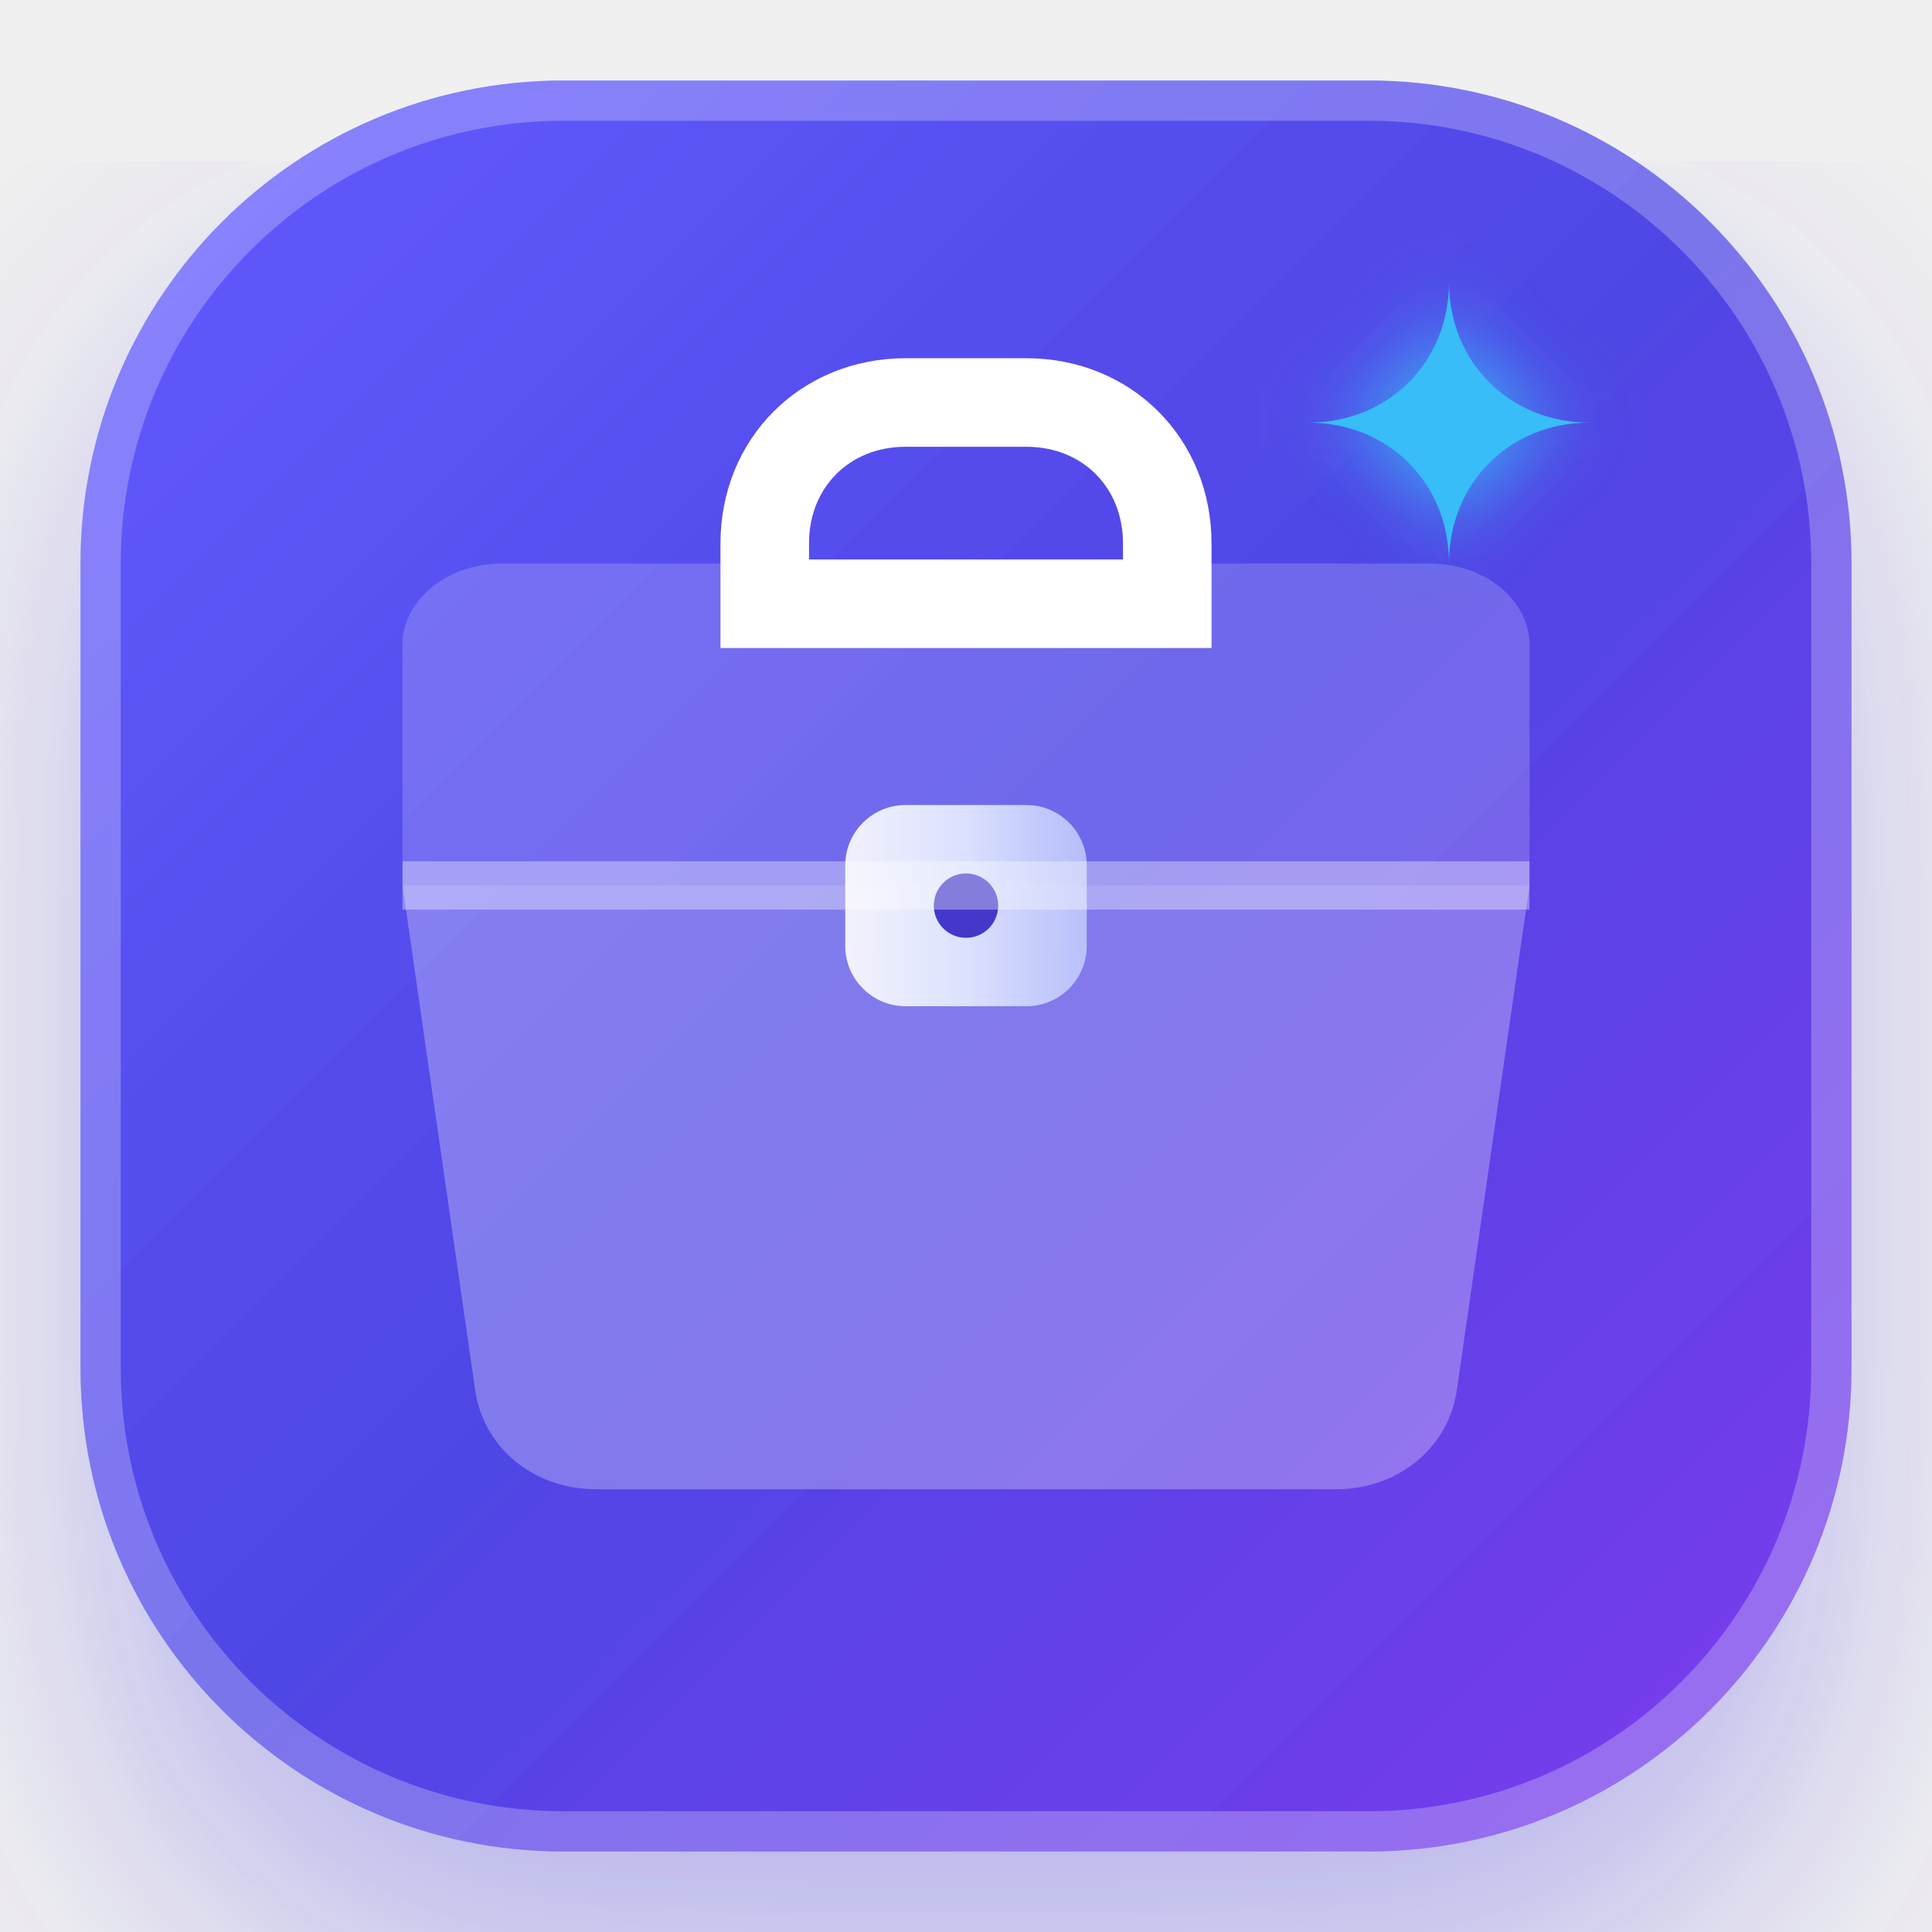
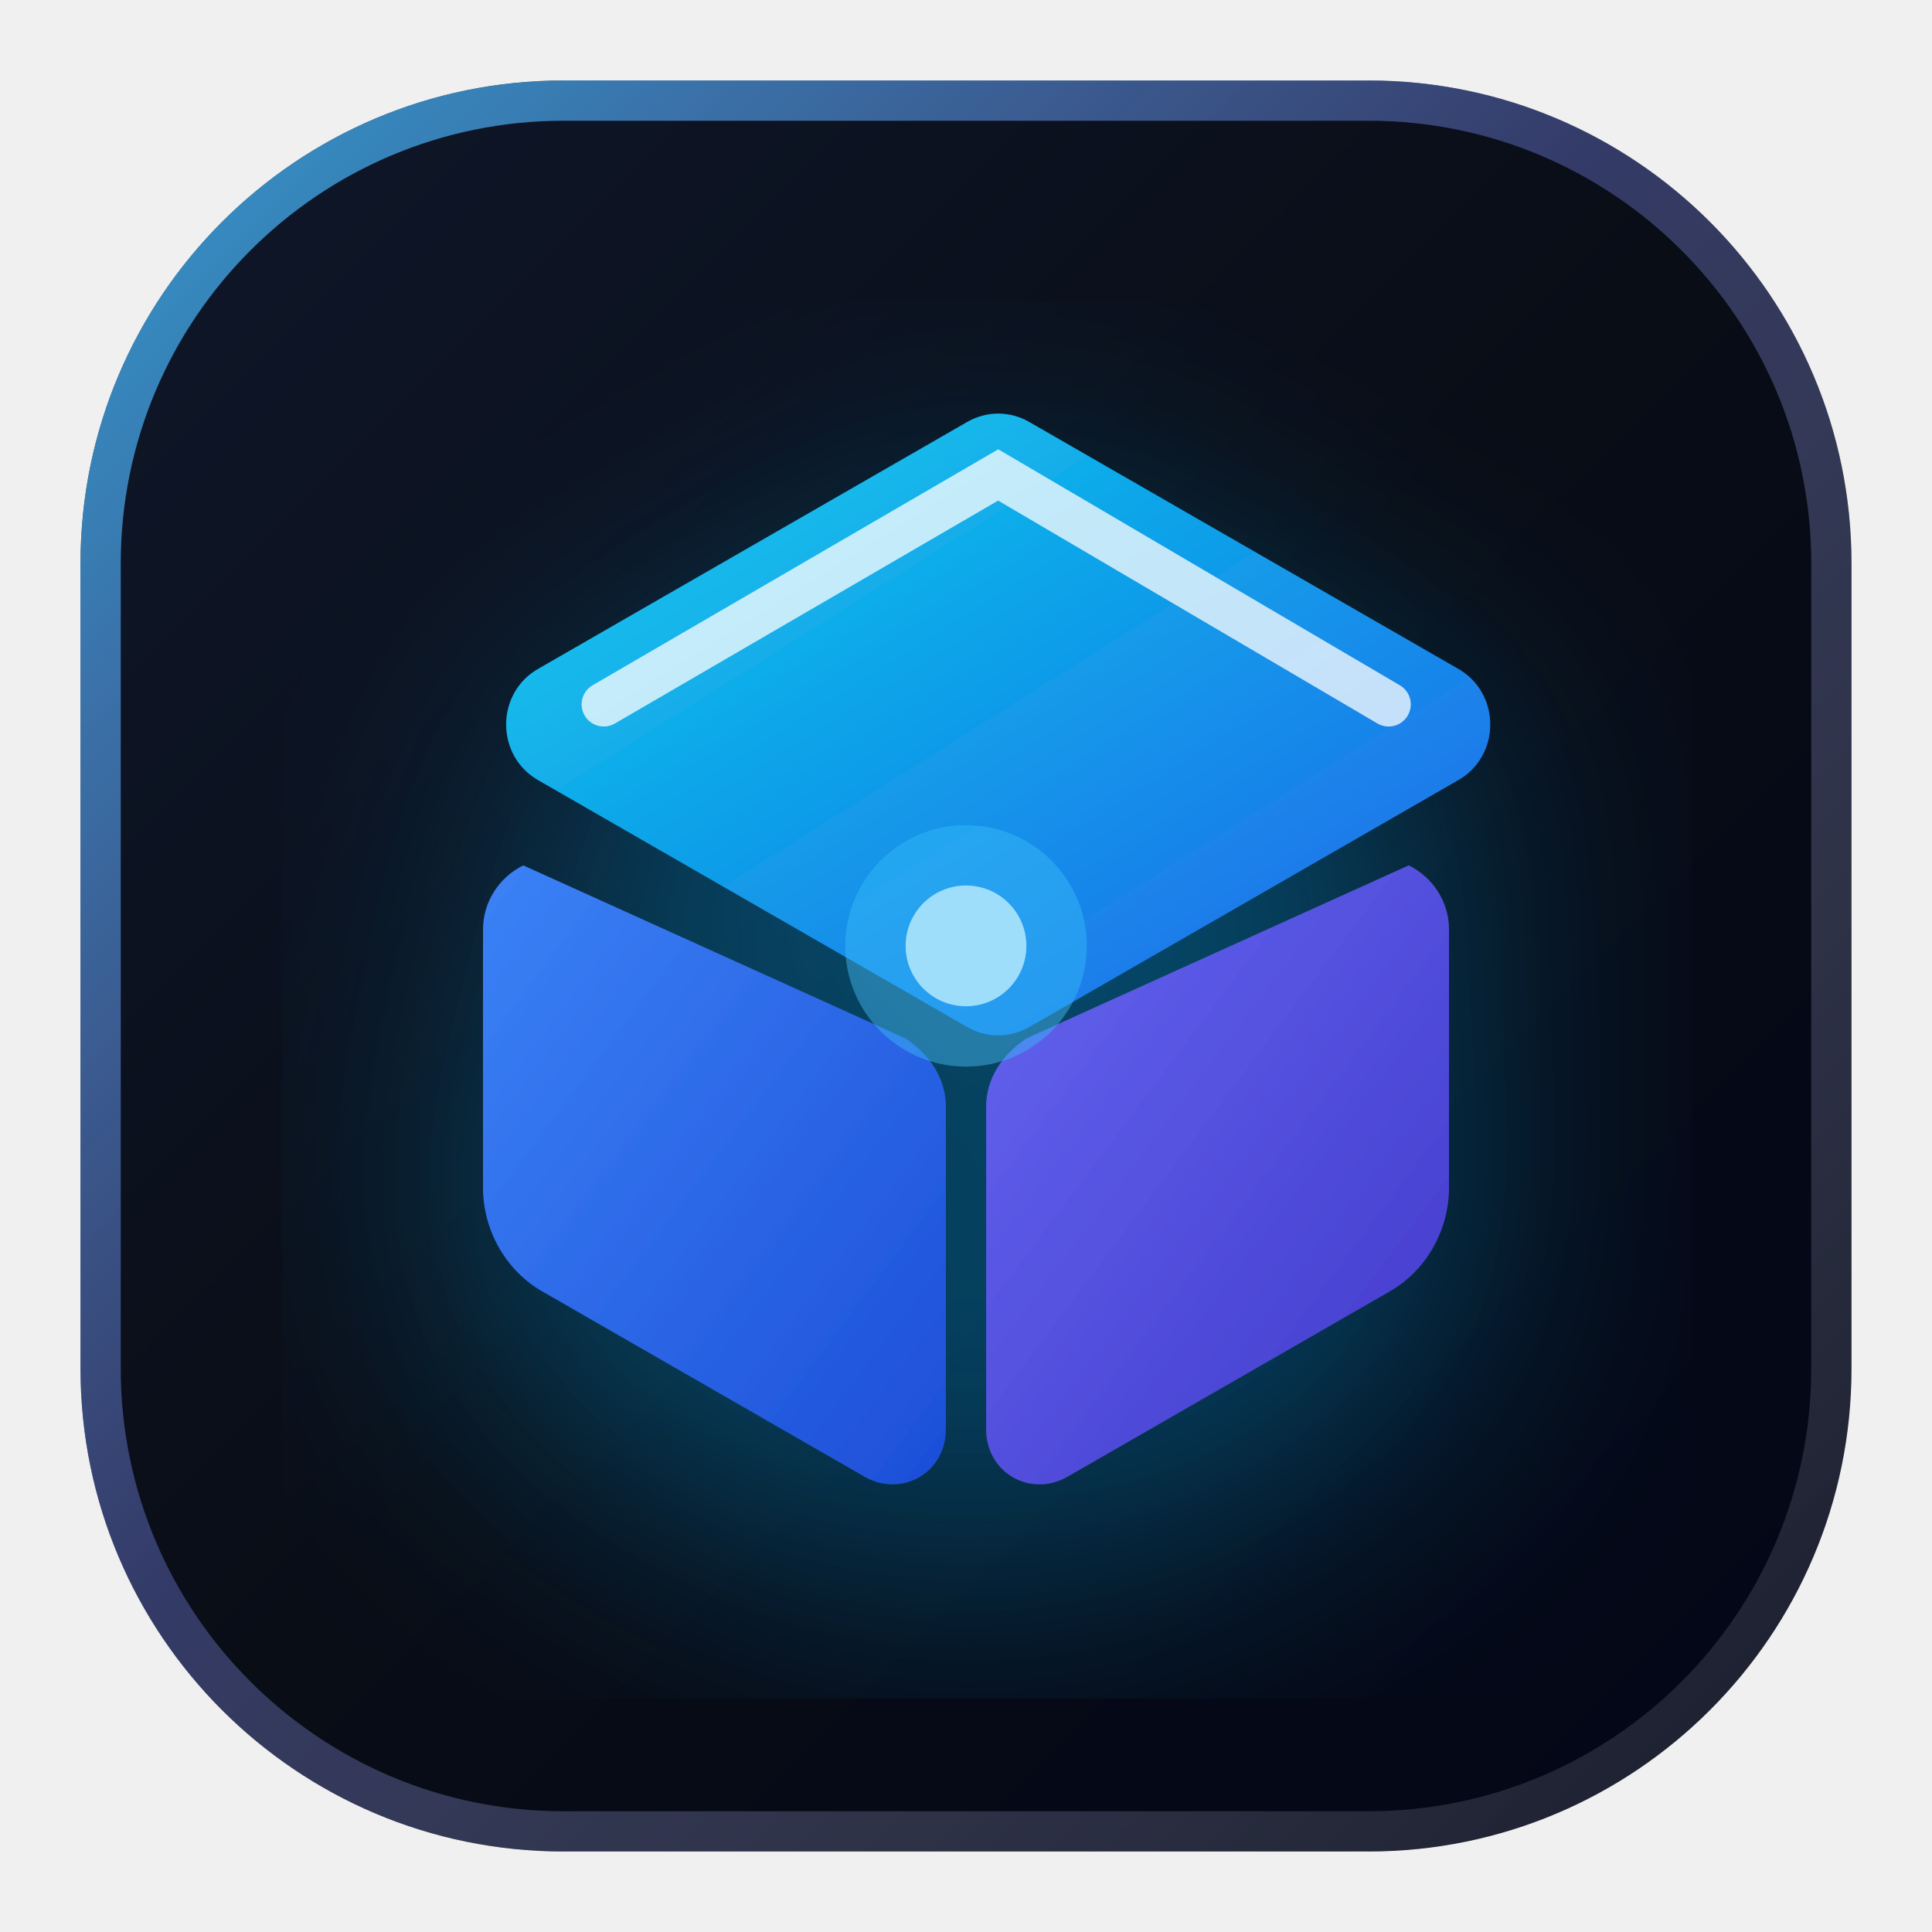
<svg xmlns="http://www.w3.org/2000/svg" viewBox="0 0 48 48" width="48" height="48" fill="none">
  <defs>
-     <linearGradient id="tbp-bg-grad" x1="0%" y1="0%" x2="100%" y2="100%">
-       <stop offset="0%" stop-color="#635bff" />
-       <stop offset="50%" stop-color="#4f46e5" />
-       <stop offset="100%" stop-color="#7c3aed" />
+     <linearGradient id="tbp-sq-bg" x1="0%" y1="0%" x2="100%" y2="100%">
+       <stop offset="0%" stop-color="#0f172a" />
+       <stop offset="50%" stop-color="#090d16" />
+       <stop offset="100%" stop-color="#020617" />
    </linearGradient>
-     <linearGradient id="tbp-accent-grad" x1="0%" y1="0%" x2="100%" y2="100%">
-       <stop offset="0%" stop-color="#38bdf8" />
-       <stop offset="100%" stop-color="#818cf8" />
+     <linearGradient id="tbp-sq-rim" x1="0%" y1="0%" x2="100%" y2="100%">
+       <stop offset="0%" stop-color="#38bdf8" stop-opacity="0.8" />
+       <stop offset="45%" stop-color="#818cf8" stop-opacity="0.35" />
+       <stop offset="100%" stop-color="#ffffff" stop-opacity="0.08" />
    </linearGradient>
-     <linearGradient id="tbp-metal-grad" x1="0%" y1="0%" x2="100%" y2="0%">
-       <stop offset="0%" stop-color="#ffffff" stop-opacity="0.9" />
-       <stop offset="50%" stop-color="#e0e7ff" stop-opacity="0.95" />
-       <stop offset="100%" stop-color="#c7d2fe" stop-opacity="0.8" />
+     <linearGradient id="tbp-f-top" x1="0%" y1="0%" x2="100%" y2="100%">
+       <stop offset="0%" stop-color="#22d3ee" />
+       <stop offset="40%" stop-color="#0ea5e9" />
+       <stop offset="100%" stop-color="#2563eb" />
    </linearGradient>
-     <filter id="tbp-shadow" x="-20%" y="-20%" width="140%" height="140%">
-       <feDropShadow dx="0" dy="4" stdDeviation="4" flood-color="#4f46e5" flood-opacity="0.35" />
-     </filter>
-     <filter id="tbp-glow" x="-30%" y="-30%" width="160%" height="160%">
-       <feGaussianBlur stdDeviation="1" result="blur" />
-       <feComposite in="SourceGraphic" in2="blur" operator="over" />
+     <linearGradient id="tbp-f-left" x1="0%" y1="0%" x2="100%" y2="100%">
+       <stop offset="0%" stop-color="#3b82f6" />
+       <stop offset="100%" stop-color="#1d4ed8" />
+     </linearGradient>
+     <linearGradient id="tbp-f-right" x1="0%" y1="0%" x2="100%" y2="100%">
+       <stop offset="0%" stop-color="#6366f1" />
+       <stop offset="100%" stop-color="#4338ca" />
+     </linearGradient>
+     <filter id="tbp-core-glow" x="-20%" y="-20%" width="140%" height="140%">
+       <feDropShadow dx="0" dy="2.5" stdDeviation="3.5" flood-color="#0ea5e9" flood-opacity="0.4" />
    </filter>
  </defs>
-   <rect x="2" y="2" width="44" height="44" rx="12" fill="url(#tbp-bg-grad)" filter="url(#tbp-shadow)" />
-   <rect x="2.5" y="2.5" width="43" height="43" rx="11.5" stroke="white" stroke-opacity="0.25" stroke-width="1" />
-   <path d="M19 13.5 C19 11.5 20.5 10 22.5 10 L25.5 10 C27.5 10 29 11.5 29 13.5 L29 15 L19 15 Z" fill="none" stroke="white" stroke-width="2.2" stroke-linecap="round" />
-   <path d="M10 16 C10 15 11 14 12.5 14 L35.5 14 C37 14 38 15 38 16 L38 22 L10 22 Z" fill="white" fill-opacity="0.18" />
-   <path d="M10 22 L38 22 L36.2 34.5 C36 36 34.7 37 33.2 37 L14.8 37 C13.3 37 12 36 11.8 34.5 Z" fill="white" fill-opacity="0.28" />
-   <rect x="21" y="20" width="6" height="5" rx="1.5" fill="url(#tbp-metal-grad)" />
-   <circle cx="24" cy="22.5" r="0.8" fill="#4338ca" />
-   <line x1="10" y1="22" x2="38" y2="22" stroke="white" stroke-opacity="0.35" stroke-width="1.2" />
-   <g filter="url(#tbp-glow)">
-     <path d="M36 7 C36 9 37.5 10.5 39.5 10.5 C37.5 10.5 36 12 36 14 C36 12 34.5 10.5 32.5 10.5 C34.5 10.5 36 9 36 7 Z" fill="#38bdf8" />
+   <rect x="2" y="2" width="44" height="44" rx="12" fill="url(#tbp-sq-bg)" />
+   <rect x="2.5" y="2.5" width="43" height="43" rx="11.5" stroke="url(#tbp-sq-rim)" stroke-width="1" />
+   <g filter="url(#tbp-core-glow)">
+     <path d="M24 10.5 C24.5 10.2 25.1 10.2 25.6 10.5 L36.2 16.6 C37.3 17.2 37.3 18.8 36.2 19.4 L25.6 25.5 C25.1 25.8 24.5 25.8 24 25.5 L13.4 19.4 C12.3 18.8 12.3 17.2 13.4 16.6 Z" fill="url(#tbp-f-top)" />
+     <path d="M15 17.5 L24.8 11.8 L34.5 17.5" stroke="#ffffff" stroke-width="1.1" stroke-linecap="round" stroke-opacity="0.75" />
+     <path d="M13 21.5 C12.4 21.8 12 22.4 12 23.1 L12 29.5 C12 30.6 12.6 31.6 13.5 32.1 L21.5 36.7 C22.4 37.2 23.5 36.6 23.5 35.5 L23.5 27.5 C23.5 26.8 23.1 26.2 22.5 25.8 Z" fill="url(#tbp-f-left)" />
+     <path d="M25.5 25.8 C24.9 26.2 24.5 26.8 24.5 27.5 L24.5 35.5 C24.5 36.6 25.6 37.2 26.5 36.7 L34.5 32.1 C35.4 31.6 36 30.6 36 29.5 L36 23.1 C36 22.4 35.6 21.8 35 21.5 Z" fill="url(#tbp-f-right)" />
+     <circle cx="24" cy="23.5" r="1.5" fill="#ffffff" fill-opacity="0.95" />
+     <circle cx="24" cy="23.5" r="3" fill="#38bdf8" fill-opacity="0.45" />
  </g>
</svg>
